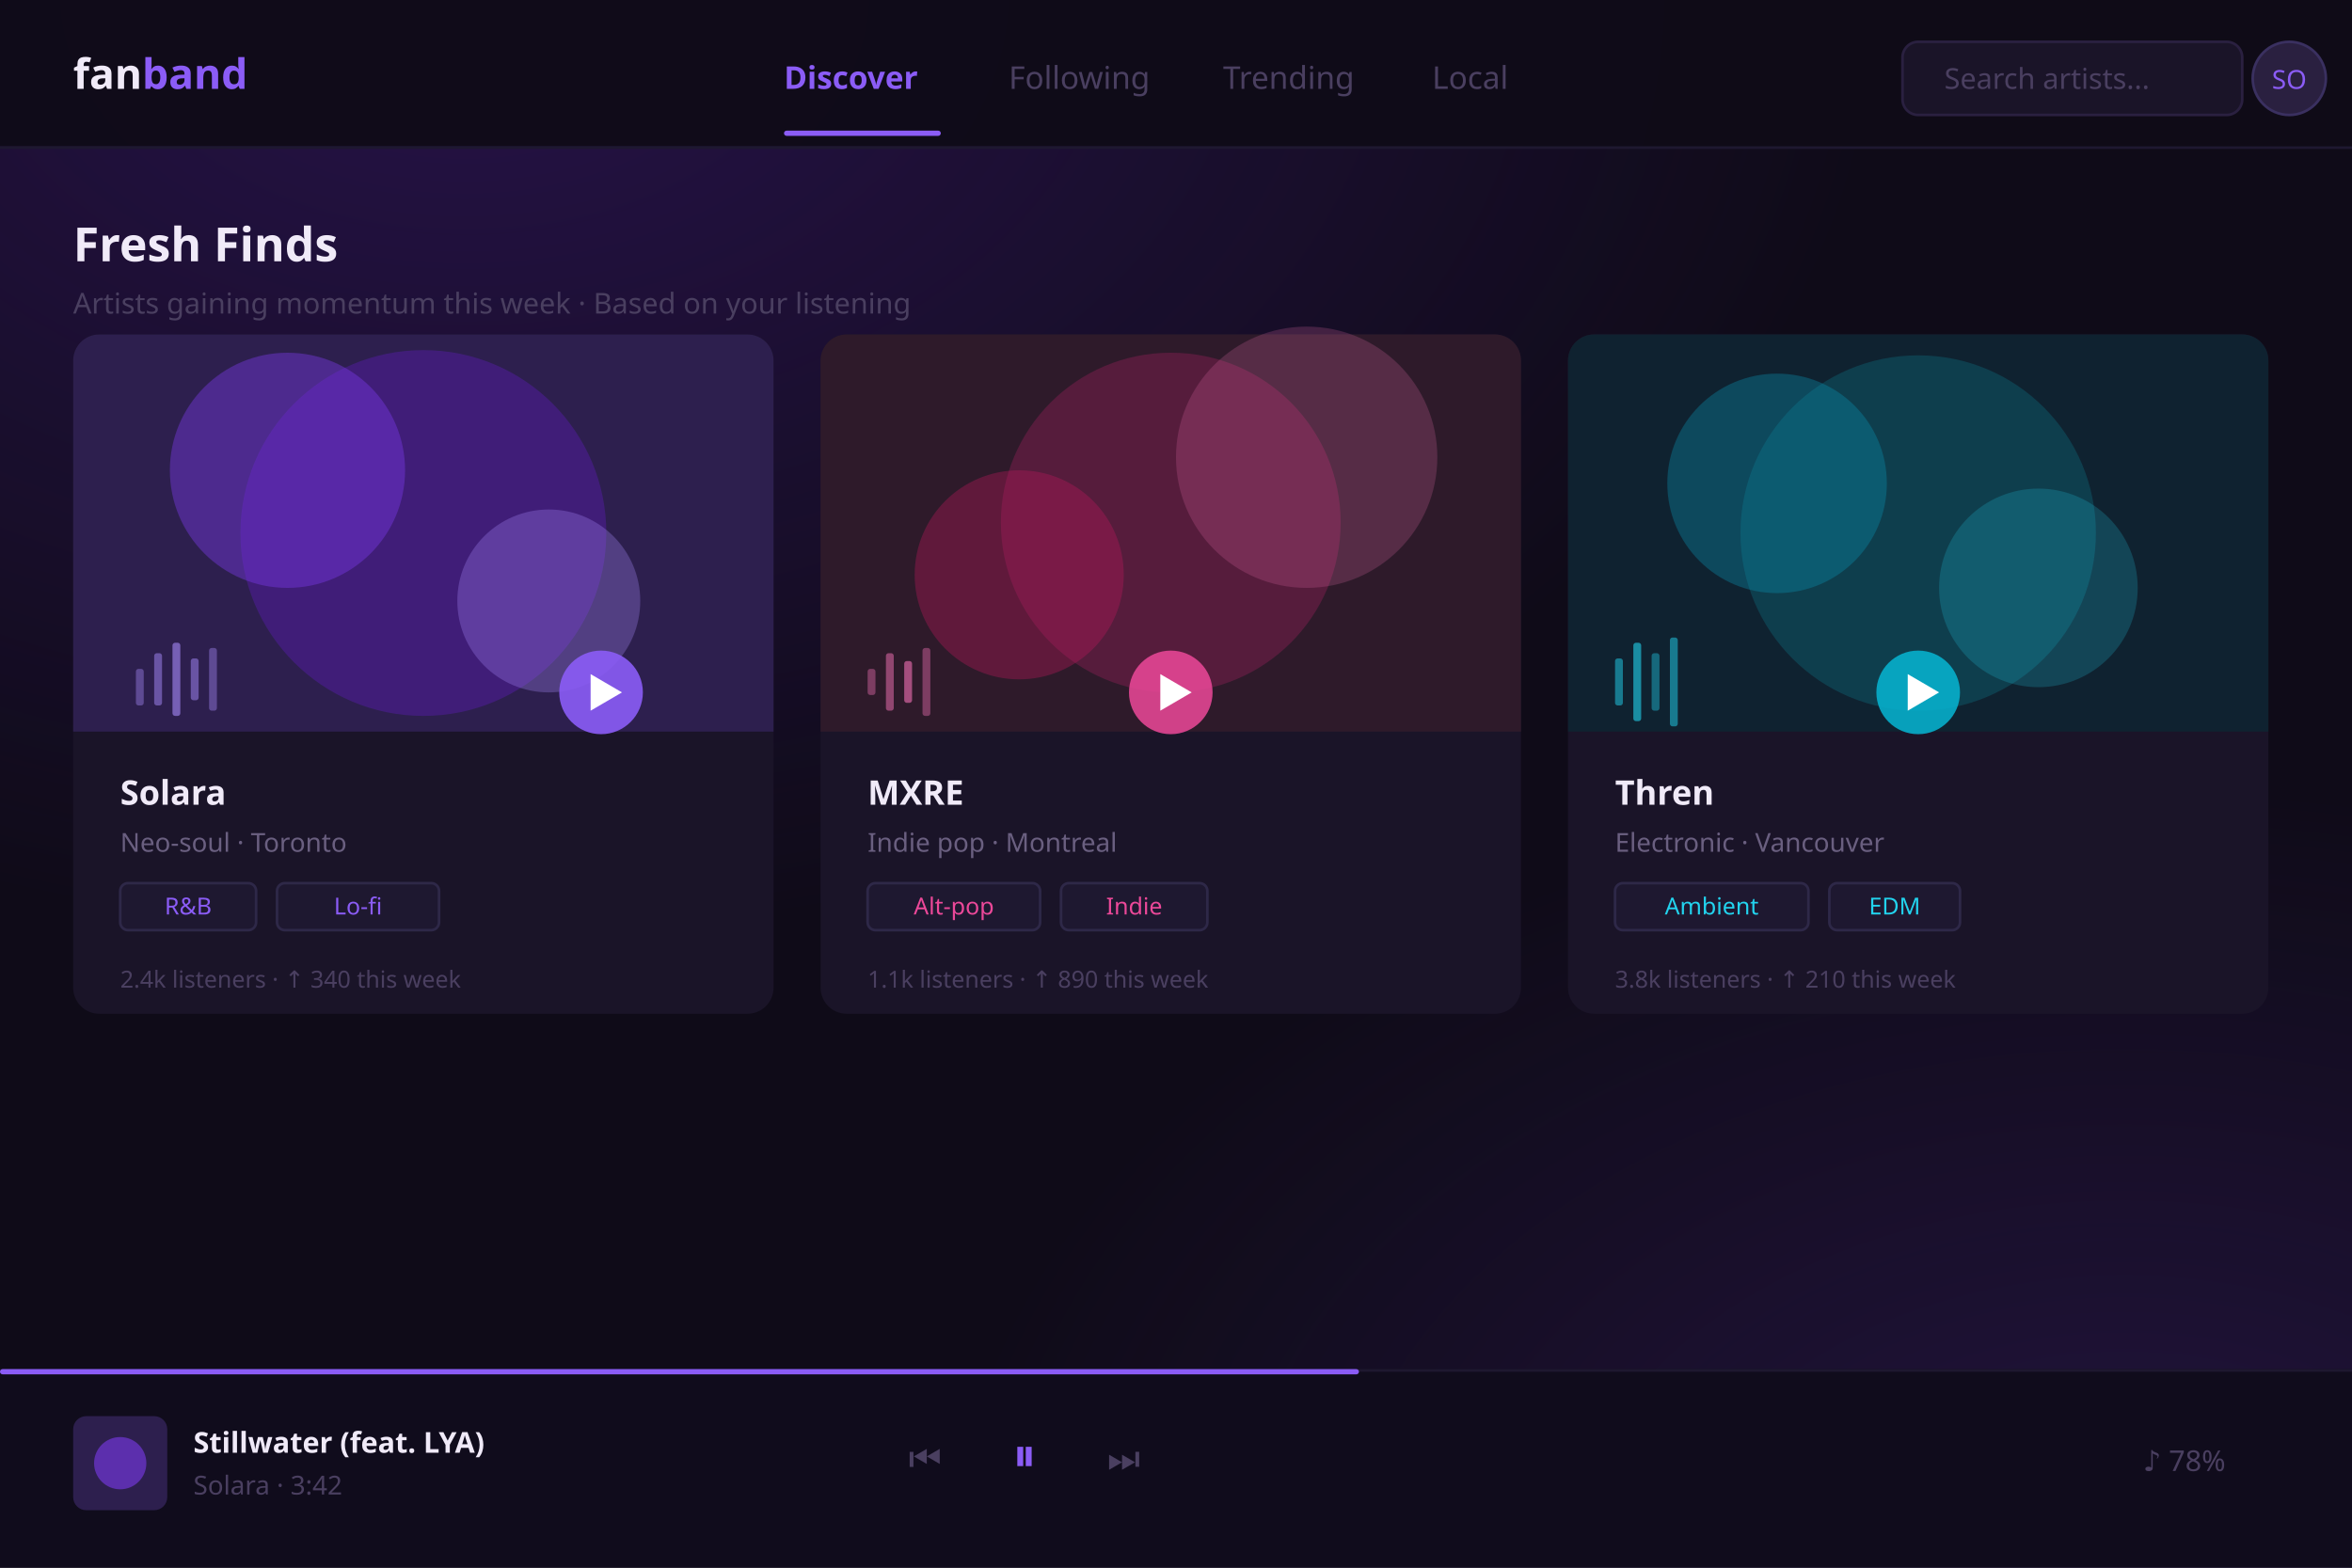
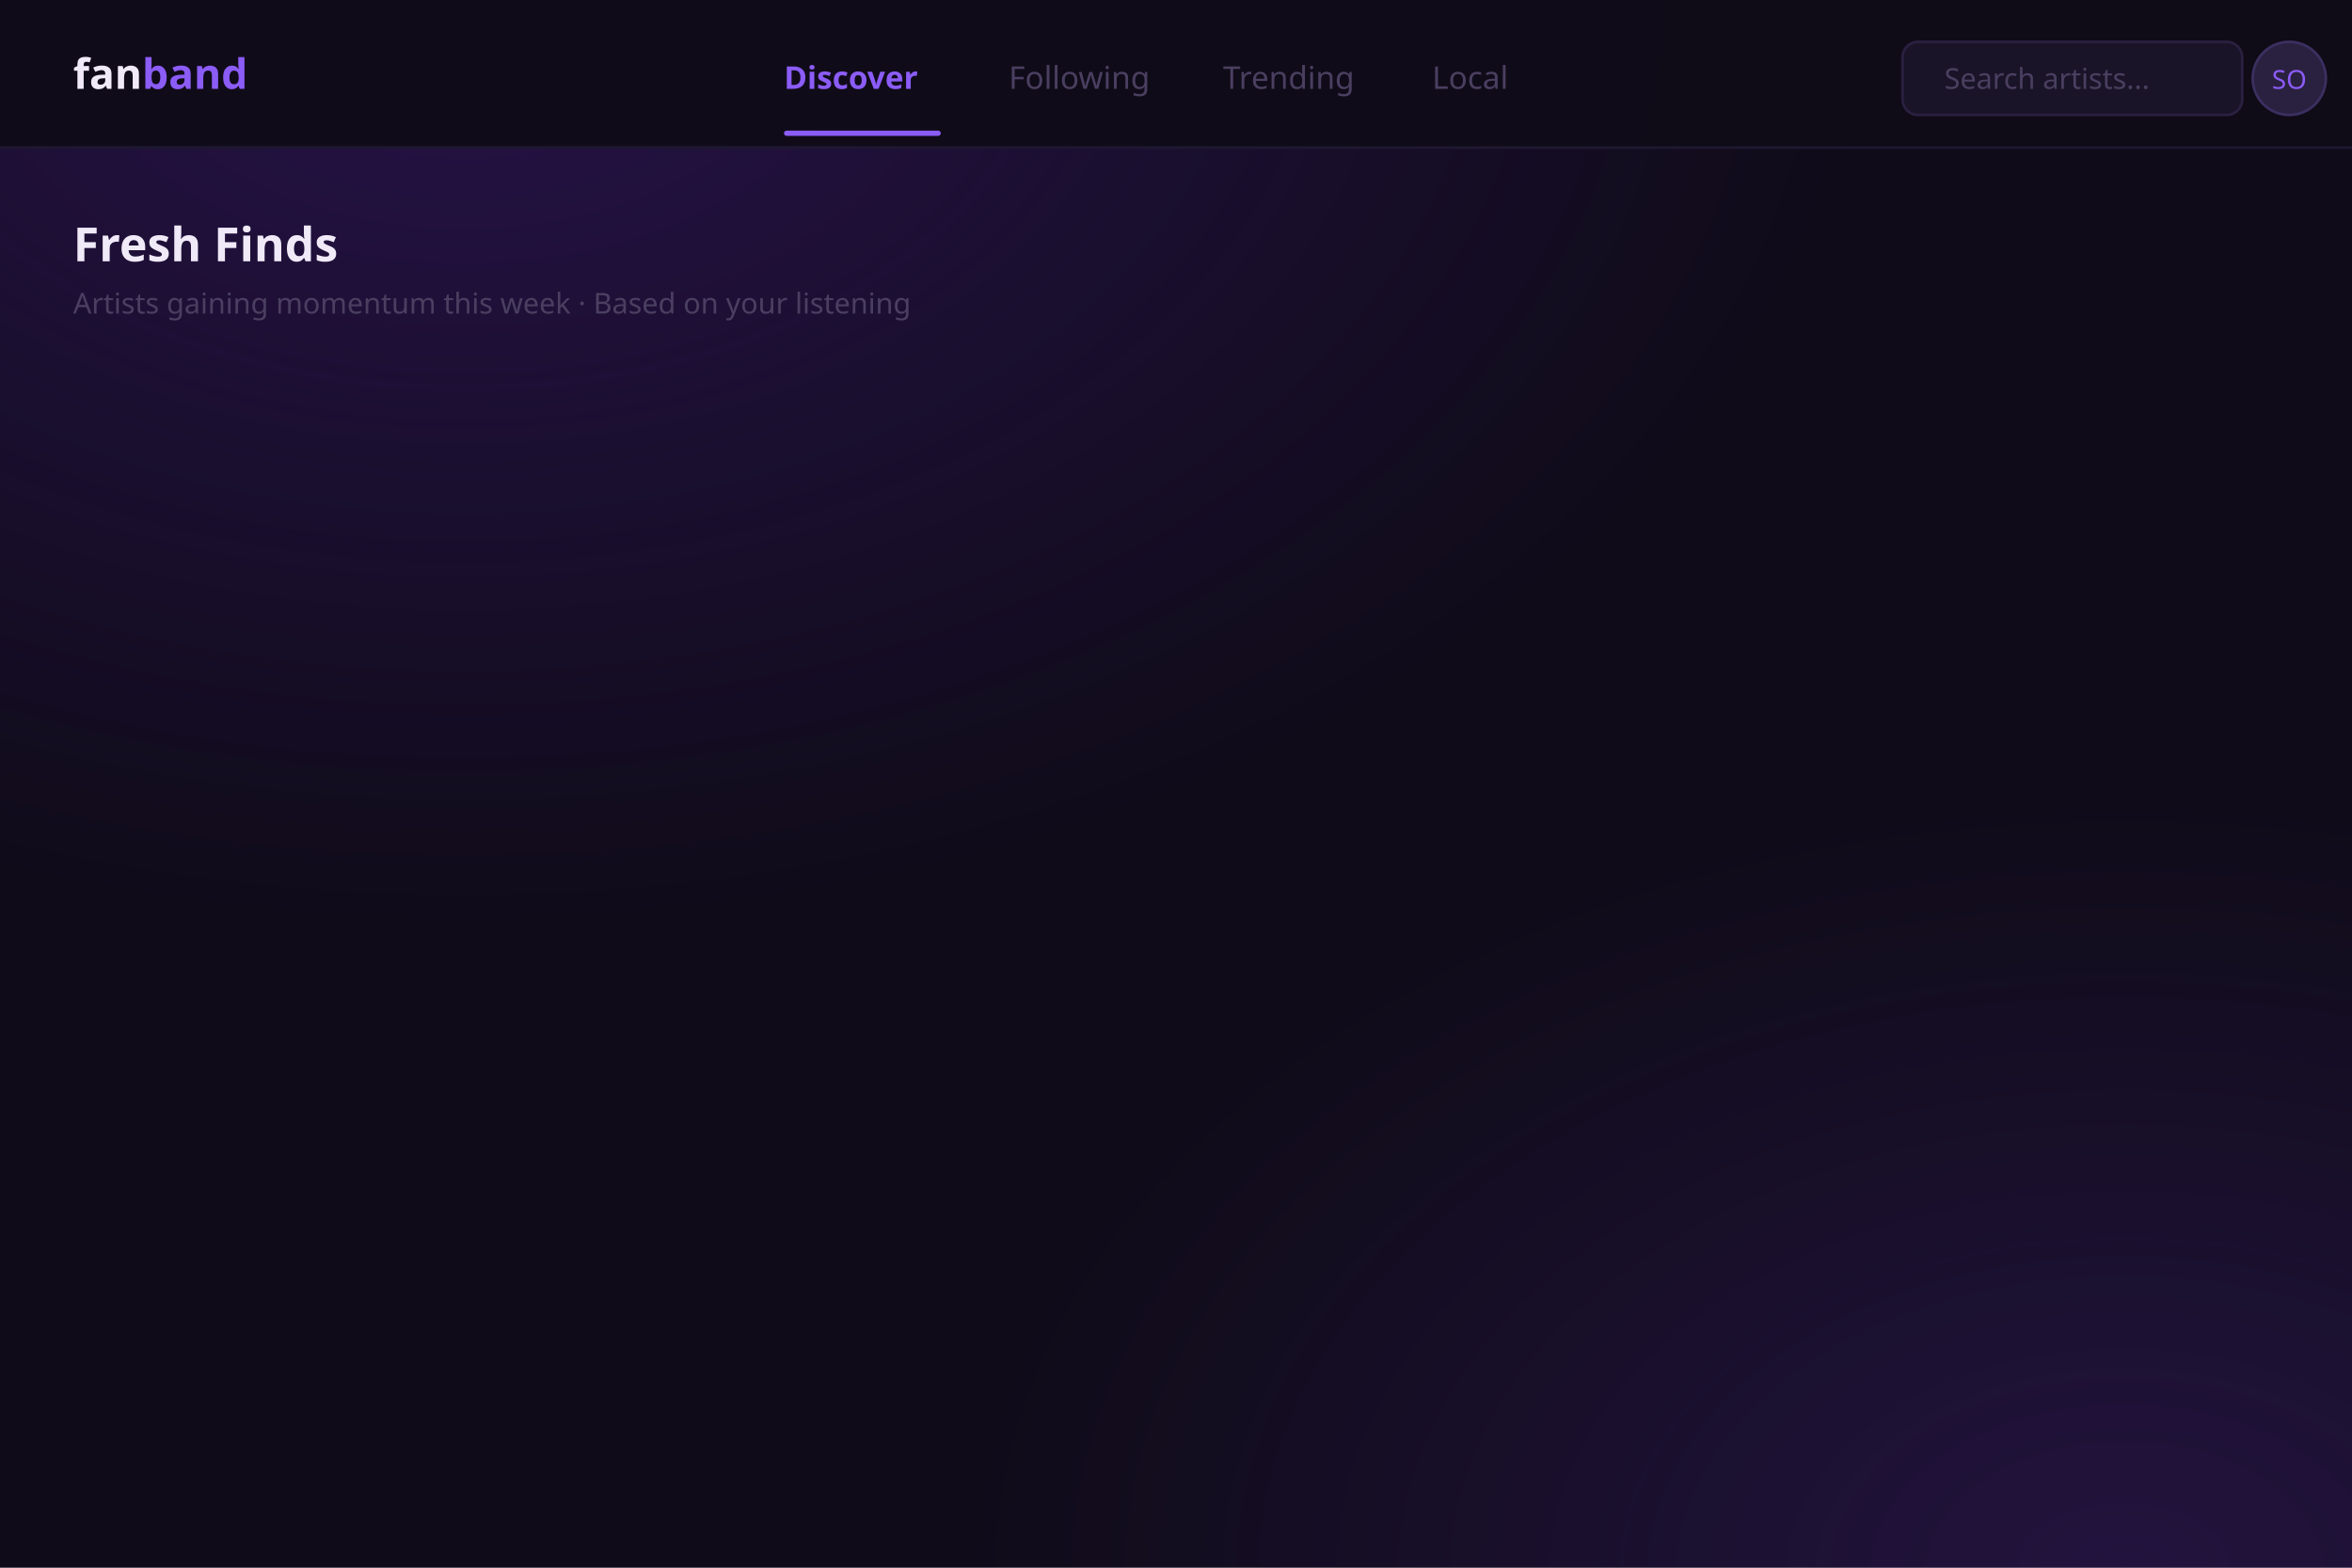
<svg xmlns="http://www.w3.org/2000/svg" viewBox="0 0 900 600">
  <defs>
    <radialGradient id="fglow" cx="20%" cy="0%" r="60%">
      <stop offset="0%" stop-color="#6d28d9" stop-opacity="0.25" />
      <stop offset="100%" stop-color="#6d28d9" stop-opacity="0" />
    </radialGradient>
    <radialGradient id="fglow2" cx="90%" cy="100%" r="50%">
      <stop offset="0%" stop-color="#7c3aed" stop-opacity="0.18" />
      <stop offset="100%" stop-color="#7c3aed" stop-opacity="0" />
    </radialGradient>
    <clipPath id="card1clip">
      <rect x="28" y="128" width="268" height="260" rx="10" />
    </clipPath>
    <clipPath id="card2clip">
      <rect x="314" y="128" width="268" height="260" rx="10" />
    </clipPath>
    <clipPath id="card3clip">
      <rect x="600" y="128" width="268" height="260" rx="10" />
    </clipPath>
+     <style>
+       .acard1 { opacity: 0; animation: slideUp 0.55s ease 0.2s both; }
+       .acard2 { opacity: 0; animation: slideUp 0.55s ease 0.38s both; }
+       .acard3 { opacity: 0; animation: slideUp 0.55s ease 0.56s both; }
+       .nowPlaying { opacity: 0; animation: fadeIn 0.6s ease 0.8s both; }
+       .progress { animation: progressGrow 2.5s ease 1s both; }
+       .playBtn1 { transform-box: fill-box; transform-origin: center; animation: playPulse 2.4s ease-in-out 1.2s infinite; }
+       .playBtn2 { transform-box: fill-box; transform-origin: center; animation: playPulse 2.4s ease-in-out 1.5s infinite; }
+       .playBtn3 { transform-box: fill-box; transform-origin: center; animation: playPulse 2.4s ease-in-out 1.8s infinite; }
+       @keyframes slideUp { from { opacity: 0; transform: translateY(20px); } to { opacity: 1; transform: translateY(0); } }
+       @keyframes fadeIn { from { opacity: 0; } to { opacity: 1; } }
+       @keyframes progressGrow { from { width: 0; } to { width: 520; } }
+       @keyframes playPulse { 0%, 100% { transform: scale(1); opacity: 0.9; } 50% { transform: scale(1.12); opacity: 1; } }
+     </style>
  </defs>
  <rect width="900" height="600" fill="#0f0b18" />
  <rect width="900" height="600" fill="url(#fglow)" />
  <rect width="900" height="600" fill="url(#fglow2)" />
  <rect width="900" height="56" fill="rgba(15,11,24,0.95)" />
  <rect y="56" width="900" height="1" fill="#1e1830" />
  <text x="28" y="34" font-family="DM Sans, sans-serif" font-size="16" font-weight="700" fill="#f0eaf8">fan<tspan fill="#8b5cf6">band</tspan>
  </text>
  <text x="300" y="34" font-family="DM Sans, sans-serif" font-size="12" fill="#8b5cf6" font-weight="600">Discover</text>
  <rect x="300" y="50" width="60" height="2" rx="1" fill="#8b5cf6" />
  <text x="386" y="34" font-family="DM Sans, sans-serif" font-size="12" fill="#4a3f60">Following</text>
  <text x="468" y="34" font-family="DM Sans, sans-serif" font-size="12" fill="#4a3f60">Trending</text>
  <text x="548" y="34" font-family="DM Sans, sans-serif" font-size="12" fill="#4a3f60">Local</text>
  <rect x="728" y="16" width="130" height="28" rx="6" fill="#1a1428" stroke="#2a2040" stroke-width="1" />
  <text x="744" y="34" font-family="DM Sans, sans-serif" font-size="11" fill="#4a3f60">Search artists...</text>
  <circle cx="876" cy="30" r="14" fill="#2a2040" stroke="#3a3060" stroke-width="1" />
  <text x="876" y="34" font-family="DM Sans, sans-serif" font-size="10" fill="#8b5cf6" text-anchor="middle">SO</text>
  <text x="28" y="100" font-family="DM Sans, sans-serif" font-size="18" font-weight="700" fill="#f0eaf8">Fresh Finds</text>
  <text x="28" y="120" font-family="DM Sans, sans-serif" font-size="11" fill="#4a3f60">Artists gaining momentum this week · Based on your listening</text>
-   <rect x="28" y="128" width="268" height="260" rx="10" fill="#1a1428" />
-   <rect x="28" y="128" width="268" height="152" fill="#2d1f4e" clip-path="url(#card1clip)" />
-   <circle cx="162" cy="204" r="70" fill="#4c1d95" opacity="0.6" />
-   <circle cx="110" cy="180" r="45" fill="#7c3aed" opacity="0.4" />
-   <circle cx="210" cy="230" r="35" fill="#a78bfa" opacity="0.3" />
-   <rect x="52" y="256" width="3" height="14" rx="1" fill="rgba(167,139,250,0.4)" />
-   <rect x="59" y="250" width="3" height="20" rx="1" fill="rgba(167,139,250,0.5)" />
-   <rect x="66" y="246" width="3" height="28" rx="1" fill="rgba(167,139,250,0.6)" />
-   <rect x="73" y="252" width="3" height="16" rx="1" fill="rgba(167,139,250,0.5)" />
-   <rect x="80" y="248" width="3" height="24" rx="1" fill="rgba(167,139,250,0.4)" />
-   <circle cx="230" cy="265" r="16" fill="rgba(139,92,246,0.9)" />
-   <polygon points="226,258 226,272 238,265" fill="white" />
-   <text x="46" y="308" font-family="DM Sans, sans-serif" font-size="13" font-weight="700" fill="#f0eaf8">Solara</text>
-   <text x="46" y="326" font-family="DM Sans, sans-serif" font-size="10" fill="#6a5f80">Neo-soul · Toronto</text>
-   <rect x="46" y="338" width="52" height="18" rx="3" fill="#1e1830" stroke="#2e2848" stroke-width="1" />
-   <text x="72" y="350" font-family="DM Sans, sans-serif" font-size="9" fill="#8b5cf6" text-anchor="middle">R&amp;B</text>
-   <rect x="106" y="338" width="62" height="18" rx="3" fill="#1e1830" stroke="#2e2848" stroke-width="1" />
-   <text x="137" y="350" font-family="DM Sans, sans-serif" font-size="9" fill="#8b5cf6" text-anchor="middle">Lo-fi</text>
-   <text x="46" y="378" font-family="DM Sans, sans-serif" font-size="9" fill="#4a3f60">2.4k listeners · ↑ 340 this week</text>
-   <rect x="314" y="128" width="268" height="260" rx="10" fill="#1a1428" />
-   <rect x="314" y="128" width="268" height="152" fill="#2e1a2a" clip-path="url(#card2clip)" />
-   <circle cx="448" cy="200" r="65" fill="#7e1d4e" opacity="0.5" />
-   <circle cx="390" cy="220" r="40" fill="#be185d" opacity="0.35" />
-   <circle cx="500" cy="175" r="50" fill="#f472b6" opacity="0.2" />
-   <circle cx="448" cy="265" r="16" fill="rgba(236,72,153,0.85)" />
-   <polygon points="444,258 444,272 456,265" fill="white" />
-   <rect x="332" y="256" width="3" height="10" rx="1" fill="rgba(244,114,182,0.4)" />
-   <rect x="339" y="250" width="3" height="22" rx="1" fill="rgba(244,114,182,0.5)" />
-   <rect x="346" y="253" width="3" height="16" rx="1" fill="rgba(244,114,182,0.6)" />
-   <rect x="353" y="248" width="3" height="26" rx="1" fill="rgba(244,114,182,0.4)" />
-   <text x="332" y="308" font-family="DM Sans, sans-serif" font-size="13" font-weight="700" fill="#f0eaf8">MXRE</text>
-   <text x="332" y="326" font-family="DM Sans, sans-serif" font-size="10" fill="#6a5f80">Indie pop · Montreal</text>
-   <rect x="332" y="338" width="66" height="18" rx="3" fill="#1e1830" stroke="#2e2848" stroke-width="1" />
-   <text x="365" y="350" font-family="DM Sans, sans-serif" font-size="9" fill="#ec4899" text-anchor="middle">Alt-pop</text>
-   <rect x="406" y="338" width="56" height="18" rx="3" fill="#1e1830" stroke="#2e2848" stroke-width="1" />
-   <text x="434" y="350" font-family="DM Sans, sans-serif" font-size="9" fill="#ec4899" text-anchor="middle">Indie</text>
-   <text x="332" y="378" font-family="DM Sans, sans-serif" font-size="9" fill="#4a3f60">1.1k listeners · ↑ 890 this week</text>
-   <rect x="600" y="128" width="268" height="260" rx="10" fill="#1a1428" />
-   <rect x="600" y="128" width="268" height="152" fill="#0f2230" clip-path="url(#card3clip)" />
-   <circle cx="734" cy="204" r="68" fill="#0e4a5a" opacity="0.7" />
-   <circle cx="680" cy="185" r="42" fill="#0891b2" opacity="0.35" />
-   <circle cx="780" cy="225" r="38" fill="#22d3ee" opacity="0.2" />
-   <circle cx="734" cy="265" r="16" fill="rgba(6,182,212,0.85)" />
-   <polygon points="730,258 730,272 742,265" fill="white" />
-   <rect x="618" y="252" width="3" height="18" rx="1" fill="rgba(34,211,238,0.5)" />
-   <rect x="625" y="246" width="3" height="30" rx="1" fill="rgba(34,211,238,0.6)" />
-   <rect x="632" y="250" width="3" height="22" rx="1" fill="rgba(34,211,238,0.4)" />
-   <rect x="639" y="244" width="3" height="34" rx="1" fill="rgba(34,211,238,0.5)" />
-   <text x="618" y="308" font-family="DM Sans, sans-serif" font-size="13" font-weight="700" fill="#f0eaf8">Thren</text>
-   <text x="618" y="326" font-family="DM Sans, sans-serif" font-size="10" fill="#6a5f80">Electronic · Vancouver</text>
-   <rect x="618" y="338" width="74" height="18" rx="3" fill="#1e1830" stroke="#2e2848" stroke-width="1" />
-   <text x="655" y="350" font-family="DM Sans, sans-serif" font-size="9" fill="#22d3ee" text-anchor="middle">Ambient</text>
-   <rect x="700" y="338" width="50" height="18" rx="3" fill="#1e1830" stroke="#2e2848" stroke-width="1" />
-   <text x="725" y="350" font-family="DM Sans, sans-serif" font-size="9" fill="#22d3ee" text-anchor="middle">EDM</text>
-   <text x="618" y="378" font-family="DM Sans, sans-serif" font-size="9" fill="#4a3f60">3.8k listeners · ↑ 210 this week</text>
-   <rect y="524" width="900" height="76" fill="#100c1c" />
-   <rect y="524" width="900" height="1" fill="#1e1830" />
-   <rect y="524" width="520" height="2" rx="1" fill="#8b5cf6" />
-   <rect x="28" y="542" width="36" height="36" rx="5" fill="#2d1f4e" />
-   <circle cx="46" cy="560" r="10" fill="#7c3aed" opacity="0.6" />
-   <text x="74" y="556" font-family="DM Sans, sans-serif" font-size="11" font-weight="600" fill="#f0eaf8">Stillwater (feat. LYA)</text>
-   <text x="74" y="572" font-family="DM Sans, sans-serif" font-size="10" fill="#4a3f60">Solara · 3:42</text>
-   <text x="392" y="563" font-family="DM Sans, sans-serif" font-size="18" fill="#8b5cf6" text-anchor="middle">⏸</text>
-   <text x="354" y="563" font-family="DM Sans, sans-serif" font-size="14" fill="#4a3f60" text-anchor="middle">⏮</text>
-   <text x="430" y="563" font-family="DM Sans, sans-serif" font-size="14" fill="#4a3f60" text-anchor="middle">⏭</text>
-   <text x="820" y="563" font-family="DM Sans, sans-serif" font-size="11" fill="#4a3f60">♪ 78%</text>
+   <g class="acard1">
+     <rect x="28" y="128" width="268" height="260" rx="10" fill="#1a1428" />
+     <rect x="28" y="128" width="268" height="152" fill="#2d1f4e" clip-path="url(#card1clip)" />
+     <circle cx="162" cy="204" r="70" fill="#4c1d95" opacity="0.6" />
+     <circle cx="110" cy="180" r="45" fill="#7c3aed" opacity="0.4" />
+     <circle cx="210" cy="230" r="35" fill="#a78bfa" opacity="0.3" />
+     <rect x="52" y="256" width="3" height="14" rx="1" fill="rgba(167,139,250,0.4)" />
+     <rect x="59" y="250" width="3" height="20" rx="1" fill="rgba(167,139,250,0.5)" />
+     <rect x="66" y="246" width="3" height="28" rx="1" fill="rgba(167,139,250,0.6)" />
+     <rect x="73" y="252" width="3" height="16" rx="1" fill="rgba(167,139,250,0.5)" />
+     <rect x="80" y="248" width="3" height="24" rx="1" fill="rgba(167,139,250,0.4)" />
+     <g class="playBtn1">
+       <circle cx="230" cy="265" r="16" fill="rgba(139,92,246,0.9)" />
+       <polygon points="226,258 226,272 238,265" fill="white" />
+     </g>
+     <text x="46" y="308" font-family="DM Sans, sans-serif" font-size="13" font-weight="700" fill="#f0eaf8">Solara</text>
+     <text x="46" y="326" font-family="DM Sans, sans-serif" font-size="10" fill="#6a5f80">Neo-soul · Toronto</text>
+     <rect x="46" y="338" width="52" height="18" rx="3" fill="#1e1830" stroke="#2e2848" stroke-width="1" />
+     <text x="72" y="350" font-family="DM Sans, sans-serif" font-size="9" fill="#8b5cf6" text-anchor="middle">R&amp;B</text>
+     <rect x="106" y="338" width="62" height="18" rx="3" fill="#1e1830" stroke="#2e2848" stroke-width="1" />
+     <text x="137" y="350" font-family="DM Sans, sans-serif" font-size="9" fill="#8b5cf6" text-anchor="middle">Lo-fi</text>
+     <text x="46" y="378" font-family="DM Sans, sans-serif" font-size="9" fill="#4a3f60">2.4k listeners · ↑ 340 this week</text>
+   </g>
+   <g class="acard2">
+     <rect x="314" y="128" width="268" height="260" rx="10" fill="#1a1428" />
+     <rect x="314" y="128" width="268" height="152" fill="#2e1a2a" clip-path="url(#card2clip)" />
+     <circle cx="448" cy="200" r="65" fill="#7e1d4e" opacity="0.5" />
+     <circle cx="390" cy="220" r="40" fill="#be185d" opacity="0.35" />
+     <circle cx="500" cy="175" r="50" fill="#f472b6" opacity="0.2" />
+     <g class="playBtn2">
+       <circle cx="448" cy="265" r="16" fill="rgba(236,72,153,0.85)" />
+       <polygon points="444,258 444,272 456,265" fill="white" />
+     </g>
+     <rect x="332" y="256" width="3" height="10" rx="1" fill="rgba(244,114,182,0.4)" />
+     <rect x="339" y="250" width="3" height="22" rx="1" fill="rgba(244,114,182,0.5)" />
+     <rect x="346" y="253" width="3" height="16" rx="1" fill="rgba(244,114,182,0.6)" />
+     <rect x="353" y="248" width="3" height="26" rx="1" fill="rgba(244,114,182,0.4)" />
+     <text x="332" y="308" font-family="DM Sans, sans-serif" font-size="13" font-weight="700" fill="#f0eaf8">MXRE</text>
+     <text x="332" y="326" font-family="DM Sans, sans-serif" font-size="10" fill="#6a5f80">Indie pop · Montreal</text>
+     <rect x="332" y="338" width="66" height="18" rx="3" fill="#1e1830" stroke="#2e2848" stroke-width="1" />
+     <text x="365" y="350" font-family="DM Sans, sans-serif" font-size="9" fill="#ec4899" text-anchor="middle">Alt-pop</text>
+     <rect x="406" y="338" width="56" height="18" rx="3" fill="#1e1830" stroke="#2e2848" stroke-width="1" />
+     <text x="434" y="350" font-family="DM Sans, sans-serif" font-size="9" fill="#ec4899" text-anchor="middle">Indie</text>
+     <text x="332" y="378" font-family="DM Sans, sans-serif" font-size="9" fill="#4a3f60">1.1k listeners · ↑ 890 this week</text>
+   </g>
+   <g class="acard3">
+     <rect x="600" y="128" width="268" height="260" rx="10" fill="#1a1428" />
+     <rect x="600" y="128" width="268" height="152" fill="#0f2230" clip-path="url(#card3clip)" />
+     <circle cx="734" cy="204" r="68" fill="#0e4a5a" opacity="0.7" />
+     <circle cx="680" cy="185" r="42" fill="#0891b2" opacity="0.35" />
+     <circle cx="780" cy="225" r="38" fill="#22d3ee" opacity="0.2" />
+     <g class="playBtn3">
+       <circle cx="734" cy="265" r="16" fill="rgba(6,182,212,0.85)" />
+       <polygon points="730,258 730,272 742,265" fill="white" />
+     </g>
+     <rect x="618" y="252" width="3" height="18" rx="1" fill="rgba(34,211,238,0.5)" />
+     <rect x="625" y="246" width="3" height="30" rx="1" fill="rgba(34,211,238,0.6)" />
+     <rect x="632" y="250" width="3" height="22" rx="1" fill="rgba(34,211,238,0.4)" />
+     <rect x="639" y="244" width="3" height="34" rx="1" fill="rgba(34,211,238,0.5)" />
+     <text x="618" y="308" font-family="DM Sans, sans-serif" font-size="13" font-weight="700" fill="#f0eaf8">Thren</text>
+     <text x="618" y="326" font-family="DM Sans, sans-serif" font-size="10" fill="#6a5f80">Electronic · Vancouver</text>
+     <rect x="618" y="338" width="74" height="18" rx="3" fill="#1e1830" stroke="#2e2848" stroke-width="1" />
+     <text x="655" y="350" font-family="DM Sans, sans-serif" font-size="9" fill="#22d3ee" text-anchor="middle">Ambient</text>
+     <rect x="700" y="338" width="50" height="18" rx="3" fill="#1e1830" stroke="#2e2848" stroke-width="1" />
+     <text x="725" y="350" font-family="DM Sans, sans-serif" font-size="9" fill="#22d3ee" text-anchor="middle">EDM</text>
+     <text x="618" y="378" font-family="DM Sans, sans-serif" font-size="9" fill="#4a3f60">3.8k listeners · ↑ 210 this week</text>
+   </g>
+   <g class="nowPlaying">
+     <rect y="524" width="900" height="76" fill="#100c1c" />
+     <rect y="524" width="900" height="1" fill="#1e1830" />
+     <rect y="524" width="520" height="2" rx="1" fill="#8b5cf6" class="progress" />
+     <rect x="28" y="542" width="36" height="36" rx="5" fill="#2d1f4e" />
+     <circle cx="46" cy="560" r="10" fill="#7c3aed" opacity="0.6" />
+     <text x="74" y="556" font-family="DM Sans, sans-serif" font-size="11" font-weight="600" fill="#f0eaf8">Stillwater (feat. LYA)</text>
+     <text x="74" y="572" font-family="DM Sans, sans-serif" font-size="10" fill="#4a3f60">Solara · 3:42</text>
+     <text x="392" y="563" font-family="DM Sans, sans-serif" font-size="18" fill="#8b5cf6" text-anchor="middle">⏸</text>
+     <text x="354" y="563" font-family="DM Sans, sans-serif" font-size="14" fill="#4a3f60" text-anchor="middle">⏮</text>
+     <text x="430" y="563" font-family="DM Sans, sans-serif" font-size="14" fill="#4a3f60" text-anchor="middle">⏭</text>
+     <text x="820" y="563" font-family="DM Sans, sans-serif" font-size="11" fill="#4a3f60">♪ 78%</text>
+   </g>
</svg>
